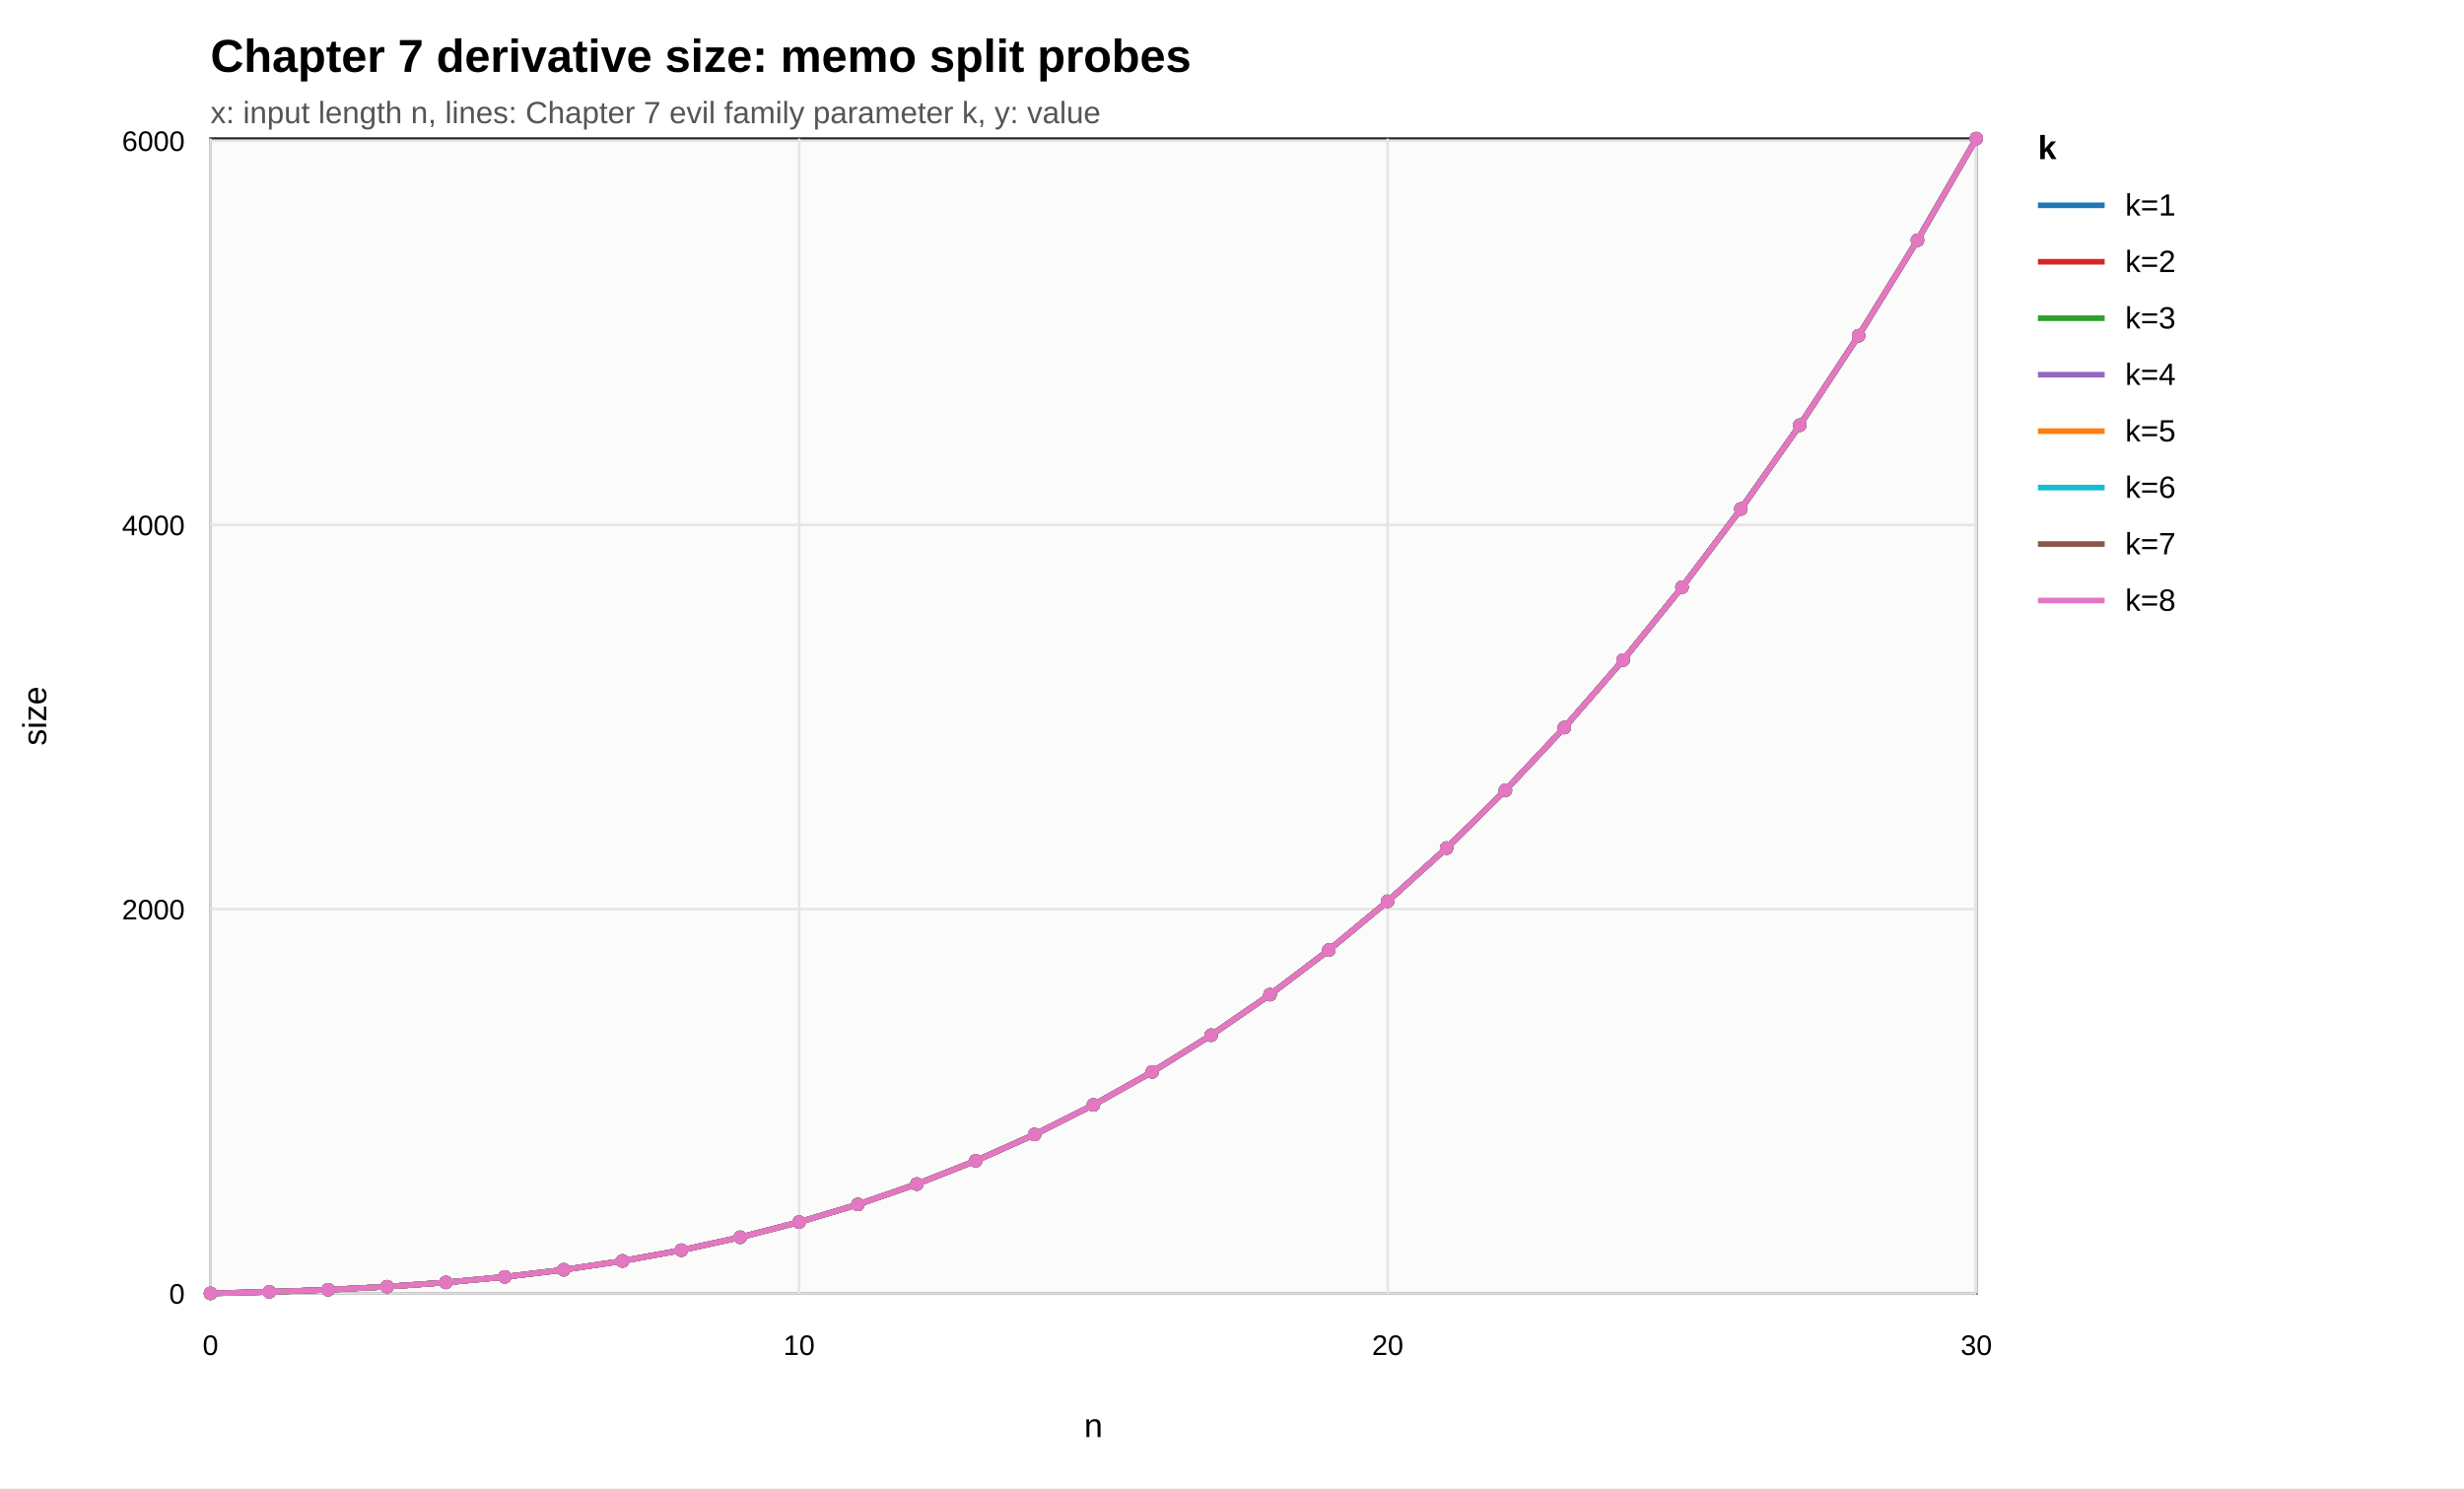
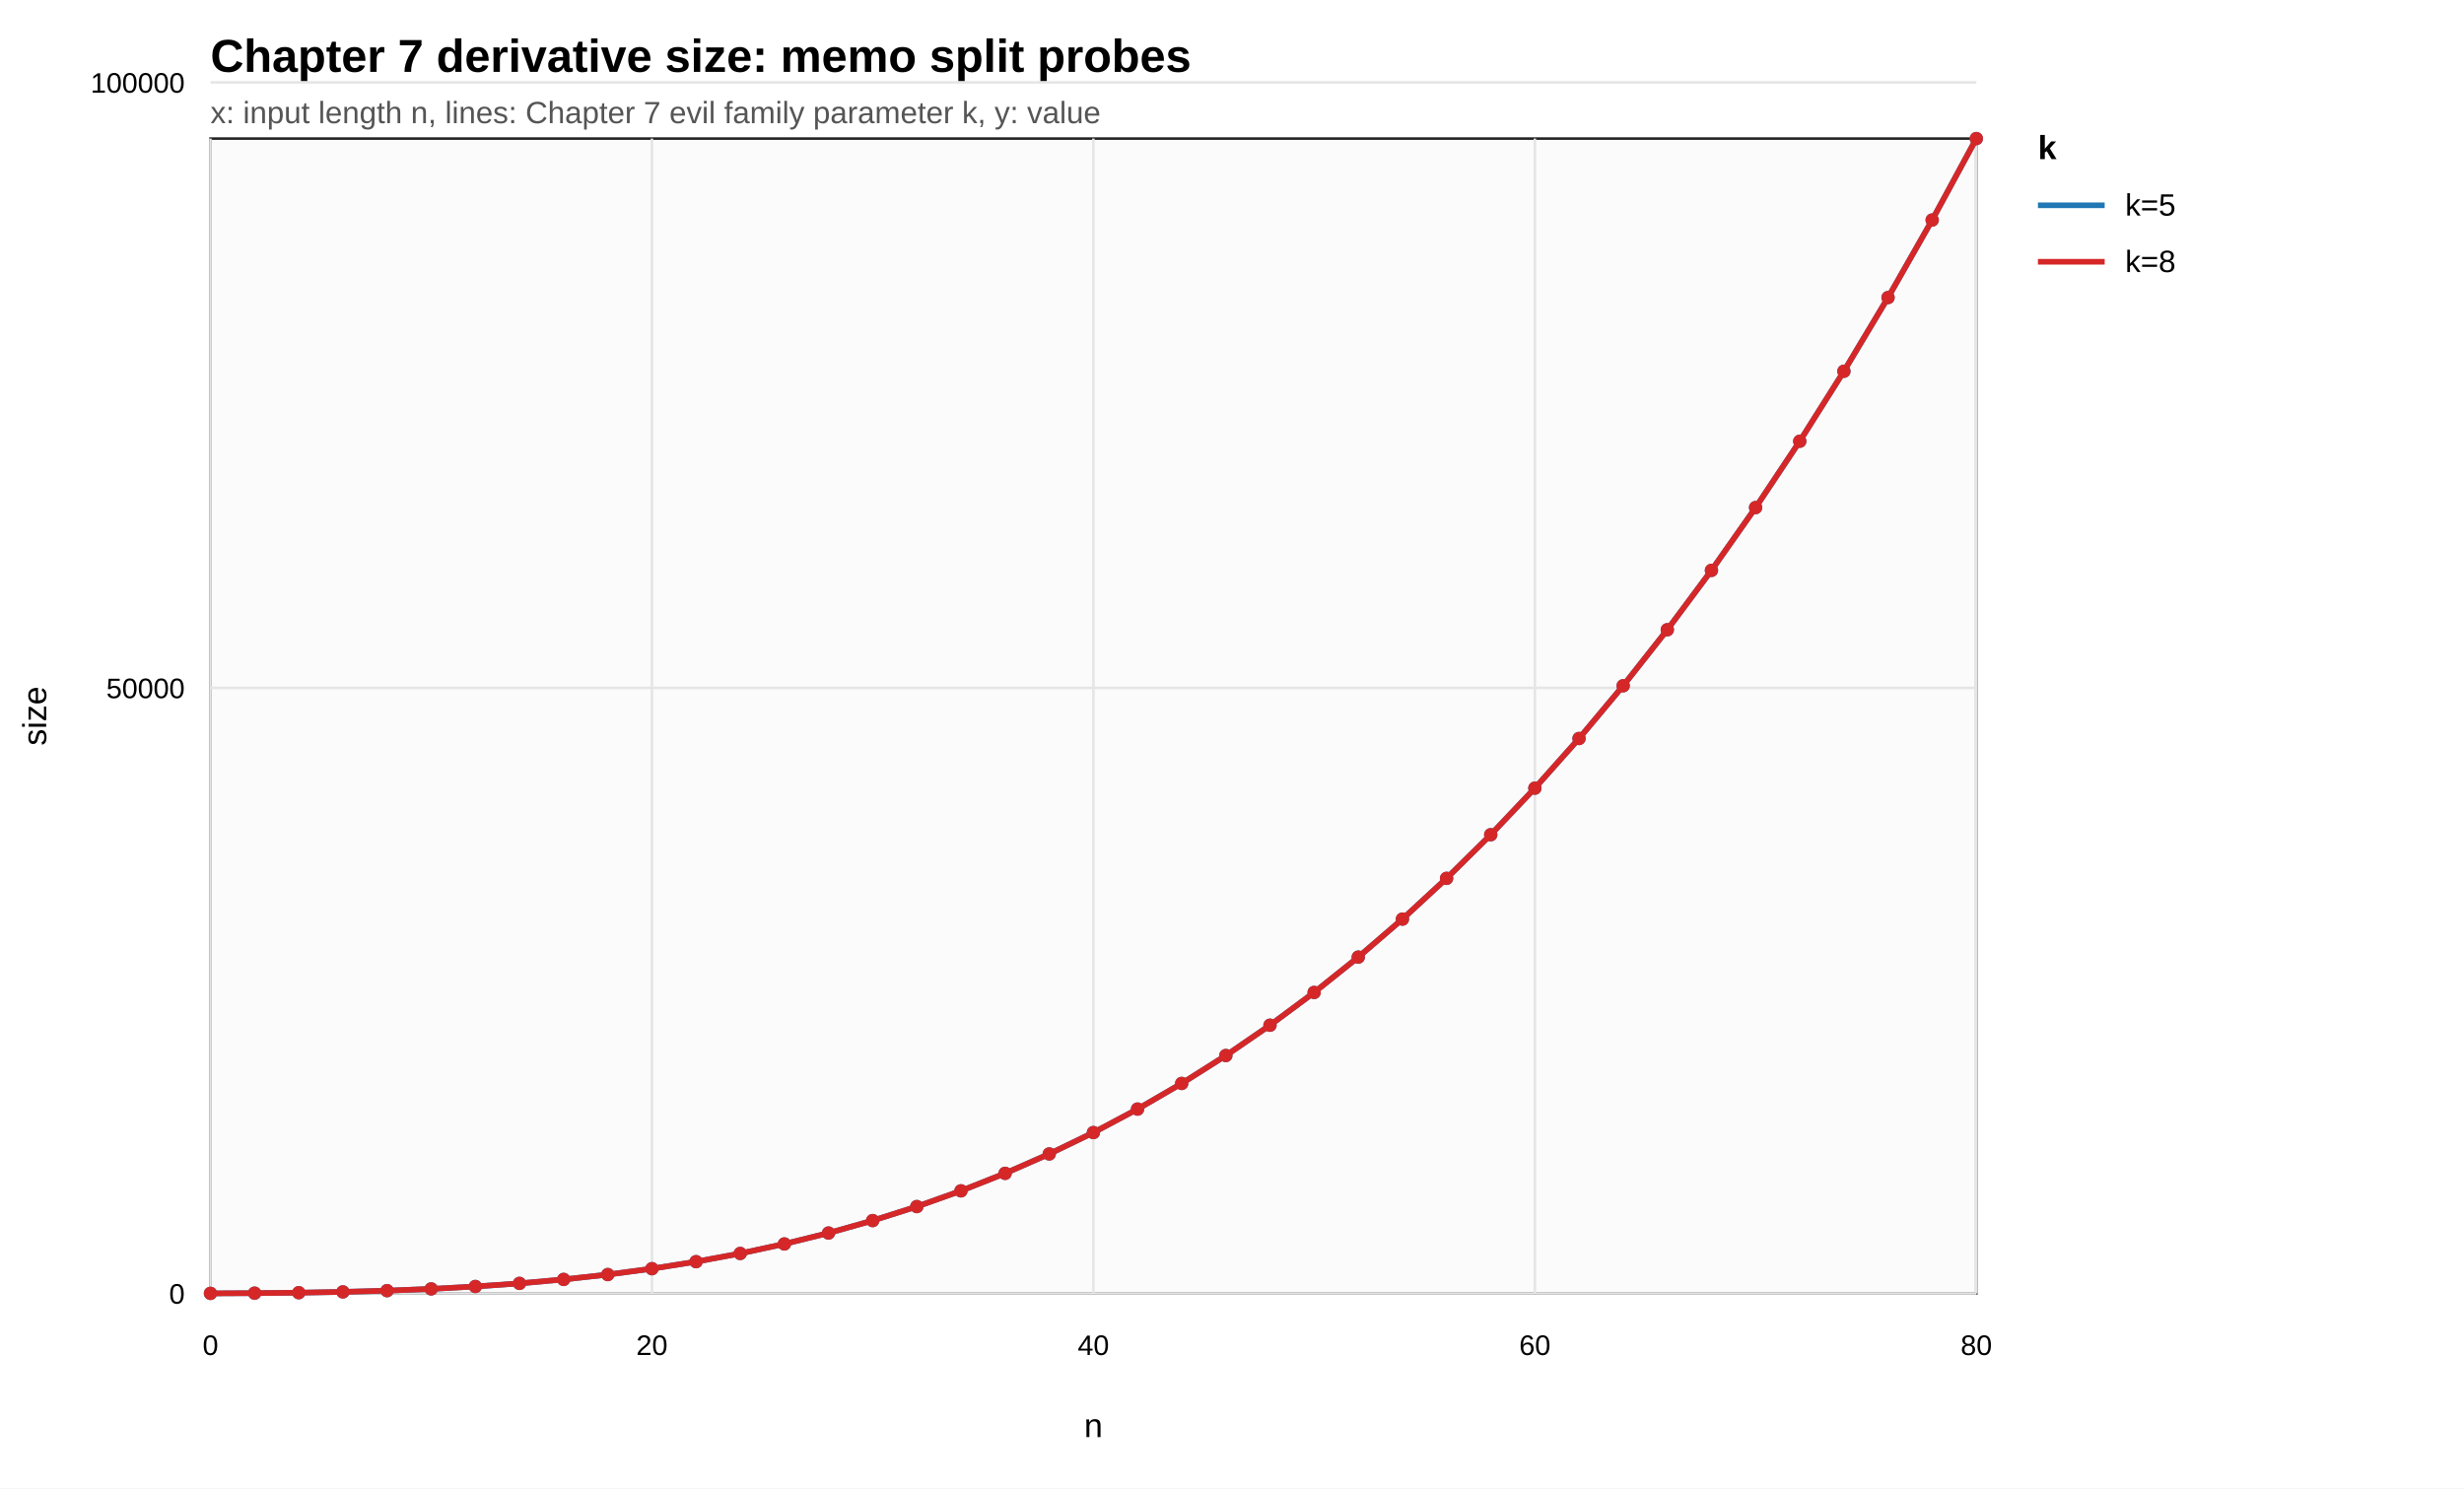
<svg xmlns="http://www.w3.org/2000/svg" width="960" height="580" viewBox="0 0 960 580">
  <rect width="100%" height="100%" fill="#ffffff" />
  <text x="82" y="28" font-family="Arial, sans-serif" font-size="18" font-weight="700">Chapter 7 derivative size: memo split probes</text>
  <text x="82" y="48" font-family="Arial, sans-serif" font-size="12" fill="#555">x: input length n, lines: Chapter 7 evil family parameter k, y: value</text>
  <rect x="82" y="54" width="688" height="450" fill="#fbfbfb" stroke="#222" stroke-width="1" />
  <line x1="82.00" y1="54" x2="82.00" y2="504" stroke="#e5e5e5" stroke-width="1" />
  <text x="82.00" y="528" text-anchor="middle" font-family="Arial, sans-serif" font-size="11">0</text>
-   <line x1="311.33" y1="54" x2="311.33" y2="504" stroke="#e5e5e5" stroke-width="1" />
-   <text x="311.33" y="528" text-anchor="middle" font-family="Arial, sans-serif" font-size="11">10</text>
-   <line x1="540.67" y1="54" x2="540.67" y2="504" stroke="#e5e5e5" stroke-width="1" />
-   <text x="540.67" y="528" text-anchor="middle" font-family="Arial, sans-serif" font-size="11">20</text>
+   <line x1="254.00" y1="54" x2="254.00" y2="504" stroke="#e5e5e5" stroke-width="1" />
+   <text x="254.00" y="528" text-anchor="middle" font-family="Arial, sans-serif" font-size="11">20</text>
+   <line x1="426.00" y1="54" x2="426.00" y2="504" stroke="#e5e5e5" stroke-width="1" />
+   <text x="426.00" y="528" text-anchor="middle" font-family="Arial, sans-serif" font-size="11">40</text>
+   <line x1="598.00" y1="54" x2="598.00" y2="504" stroke="#e5e5e5" stroke-width="1" />
+   <text x="598.00" y="528" text-anchor="middle" font-family="Arial, sans-serif" font-size="11">60</text>
  <line x1="770.00" y1="54" x2="770.00" y2="504" stroke="#e5e5e5" stroke-width="1" />
-   <text x="770.00" y="528" text-anchor="middle" font-family="Arial, sans-serif" font-size="11">30</text>
+   <text x="770.00" y="528" text-anchor="middle" font-family="Arial, sans-serif" font-size="11">80</text>
  <line x1="82" y1="504.00" x2="770" y2="504.00" stroke="#e5e5e5" stroke-width="1" />
  <text x="72" y="508.00" text-anchor="end" font-family="Arial, sans-serif" font-size="11">0</text>
-   <line x1="82" y1="354.27" x2="770" y2="354.27" stroke="#e5e5e5" stroke-width="1" />
-   <text x="72" y="358.27" text-anchor="end" font-family="Arial, sans-serif" font-size="11">2000</text>
-   <line x1="82" y1="204.55" x2="770" y2="204.55" stroke="#e5e5e5" stroke-width="1" />
-   <text x="72" y="208.55" text-anchor="end" font-family="Arial, sans-serif" font-size="11">4000</text>
-   <line x1="82" y1="54.82" x2="770" y2="54.82" stroke="#e5e5e5" stroke-width="1" />
-   <text x="72" y="58.82" text-anchor="end" font-family="Arial, sans-serif" font-size="11">6000</text>
+   <line x1="82" y1="268.05" x2="770" y2="268.05" stroke="#e5e5e5" stroke-width="1" />
+   <text x="72" y="272.05" text-anchor="end" font-family="Arial, sans-serif" font-size="11">50000</text>
+   <line x1="82" y1="32.11" x2="770" y2="32.11" stroke="#e5e5e5" stroke-width="1" />
+   <text x="72" y="36.11" text-anchor="end" font-family="Arial, sans-serif" font-size="11">100000</text>
  <text x="426.00" y="560" text-anchor="middle" font-family="Arial, sans-serif" font-size="13">n</text>
  <text x="18" y="279.00" transform="rotate(-90 18,279.00)" text-anchor="middle" font-family="Arial, sans-serif" font-size="13">size</text>
-   <path d="M82.00,504.00 L104.93,503.40 L127.87,502.58 L150.80,501.38 L173.73,499.73 L196.67,497.56 L219.60,494.79 L242.53,491.35 L265.47,487.16 L288.40,482.14 L311.33,476.23 L334.27,469.34 L357.20,461.40 L380.13,452.34 L403.07,442.09 L426.00,430.56 L448.93,417.68 L471.87,403.38 L494.80,387.59 L517.73,370.22 L540.67,351.21 L563.60,330.47 L586.53,307.93 L609.47,283.53 L632.40,257.18 L655.33,228.80 L678.27,198.34 L701.20,165.70 L724.13,130.81 L747.07,93.60 L770.00,54.00" fill="none" stroke="#1f77b4" stroke-width="2.2" />
+   <path d="M82.00,504.00 L99.20,503.91 L116.40,503.73 L133.60,503.42 L150.80,502.94 L168.00,502.25 L185.20,501.31 L202.40,500.10 L219.60,498.56 L236.80,496.66 L254.00,494.37 L271.20,491.64 L288.40,488.44 L305.60,484.73 L322.80,480.48 L340.00,475.63 L357.20,470.17 L374.40,464.04 L391.60,457.22 L408.80,449.66 L426.00,441.33 L443.20,432.18 L460.40,422.19 L477.60,411.31 L494.80,399.50 L512.00,386.73 L529.20,372.96 L546.40,358.15 L563.60,342.27 L580.80,325.27 L598.00,307.12 L615.20,287.78 L632.40,267.22 L649.60,245.39 L666.80,222.26 L684.00,197.79 L701.20,171.94 L718.40,144.67 L735.60,115.95 L752.80,85.74 L770.00,54.00" fill="none" stroke="#1f77b4" stroke-width="2.2" />
  <circle cx="82.00" cy="504.00" r="2.6" fill="#1f77b4" />
-   <circle cx="104.93" cy="503.40" r="2.6" fill="#1f77b4" />
-   <circle cx="127.87" cy="502.58" r="2.6" fill="#1f77b4" />
-   <circle cx="150.80" cy="501.38" r="2.6" fill="#1f77b4" />
-   <circle cx="173.73" cy="499.73" r="2.6" fill="#1f77b4" />
-   <circle cx="196.67" cy="497.56" r="2.6" fill="#1f77b4" />
-   <circle cx="219.60" cy="494.79" r="2.6" fill="#1f77b4" />
-   <circle cx="242.53" cy="491.35" r="2.6" fill="#1f77b4" />
-   <circle cx="265.47" cy="487.16" r="2.6" fill="#1f77b4" />
-   <circle cx="288.40" cy="482.14" r="2.6" fill="#1f77b4" />
-   <circle cx="311.33" cy="476.23" r="2.6" fill="#1f77b4" />
-   <circle cx="334.27" cy="469.34" r="2.6" fill="#1f77b4" />
-   <circle cx="357.20" cy="461.40" r="2.6" fill="#1f77b4" />
-   <circle cx="380.13" cy="452.34" r="2.6" fill="#1f77b4" />
-   <circle cx="403.07" cy="442.09" r="2.6" fill="#1f77b4" />
-   <circle cx="426.00" cy="430.56" r="2.6" fill="#1f77b4" />
-   <circle cx="448.93" cy="417.68" r="2.6" fill="#1f77b4" />
-   <circle cx="471.87" cy="403.38" r="2.6" fill="#1f77b4" />
-   <circle cx="494.80" cy="387.59" r="2.6" fill="#1f77b4" />
-   <circle cx="517.73" cy="370.22" r="2.6" fill="#1f77b4" />
-   <circle cx="540.67" cy="351.21" r="2.6" fill="#1f77b4" />
-   <circle cx="563.60" cy="330.47" r="2.6" fill="#1f77b4" />
-   <circle cx="586.53" cy="307.93" r="2.6" fill="#1f77b4" />
-   <circle cx="609.47" cy="283.53" r="2.6" fill="#1f77b4" />
-   <circle cx="632.40" cy="257.18" r="2.6" fill="#1f77b4" />
-   <circle cx="655.33" cy="228.80" r="2.6" fill="#1f77b4" />
-   <circle cx="678.27" cy="198.34" r="2.6" fill="#1f77b4" />
-   <circle cx="701.20" cy="165.70" r="2.6" fill="#1f77b4" />
-   <circle cx="724.13" cy="130.81" r="2.6" fill="#1f77b4" />
-   <circle cx="747.07" cy="93.60" r="2.6" fill="#1f77b4" />
+   <circle cx="99.20" cy="503.91" r="2.6" fill="#1f77b4" />
+   <circle cx="116.40" cy="503.73" r="2.6" fill="#1f77b4" />
+   <circle cx="133.60" cy="503.42" r="2.6" fill="#1f77b4" />
+   <circle cx="150.80" cy="502.94" r="2.6" fill="#1f77b4" />
+   <circle cx="168.00" cy="502.25" r="2.6" fill="#1f77b4" />
+   <circle cx="185.20" cy="501.31" r="2.6" fill="#1f77b4" />
+   <circle cx="202.40" cy="500.10" r="2.6" fill="#1f77b4" />
+   <circle cx="219.60" cy="498.56" r="2.6" fill="#1f77b4" />
+   <circle cx="236.80" cy="496.66" r="2.6" fill="#1f77b4" />
+   <circle cx="254.00" cy="494.37" r="2.6" fill="#1f77b4" />
+   <circle cx="271.20" cy="491.64" r="2.6" fill="#1f77b4" />
+   <circle cx="288.40" cy="488.44" r="2.6" fill="#1f77b4" />
+   <circle cx="305.60" cy="484.73" r="2.6" fill="#1f77b4" />
+   <circle cx="322.80" cy="480.48" r="2.6" fill="#1f77b4" />
+   <circle cx="340.00" cy="475.63" r="2.6" fill="#1f77b4" />
+   <circle cx="357.20" cy="470.17" r="2.6" fill="#1f77b4" />
+   <circle cx="374.40" cy="464.04" r="2.6" fill="#1f77b4" />
+   <circle cx="391.60" cy="457.22" r="2.6" fill="#1f77b4" />
+   <circle cx="408.80" cy="449.66" r="2.6" fill="#1f77b4" />
+   <circle cx="426.00" cy="441.33" r="2.6" fill="#1f77b4" />
+   <circle cx="443.20" cy="432.18" r="2.6" fill="#1f77b4" />
+   <circle cx="460.40" cy="422.19" r="2.6" fill="#1f77b4" />
+   <circle cx="477.60" cy="411.31" r="2.6" fill="#1f77b4" />
+   <circle cx="494.80" cy="399.50" r="2.6" fill="#1f77b4" />
+   <circle cx="512.00" cy="386.73" r="2.6" fill="#1f77b4" />
+   <circle cx="529.20" cy="372.96" r="2.6" fill="#1f77b4" />
+   <circle cx="546.40" cy="358.15" r="2.6" fill="#1f77b4" />
+   <circle cx="563.60" cy="342.27" r="2.6" fill="#1f77b4" />
+   <circle cx="580.80" cy="325.27" r="2.6" fill="#1f77b4" />
+   <circle cx="598.00" cy="307.12" r="2.6" fill="#1f77b4" />
+   <circle cx="615.20" cy="287.78" r="2.6" fill="#1f77b4" />
+   <circle cx="632.40" cy="267.22" r="2.6" fill="#1f77b4" />
+   <circle cx="649.60" cy="245.39" r="2.6" fill="#1f77b4" />
+   <circle cx="666.80" cy="222.26" r="2.6" fill="#1f77b4" />
+   <circle cx="684.00" cy="197.79" r="2.6" fill="#1f77b4" />
+   <circle cx="701.20" cy="171.94" r="2.6" fill="#1f77b4" />
+   <circle cx="718.40" cy="144.67" r="2.6" fill="#1f77b4" />
+   <circle cx="735.60" cy="115.95" r="2.6" fill="#1f77b4" />
+   <circle cx="752.80" cy="85.74" r="2.6" fill="#1f77b4" />
  <circle cx="770.00" cy="54.00" r="2.6" fill="#1f77b4" />
-   <path d="M82.00,504.00 L104.93,503.40 L127.87,502.58 L150.80,501.38 L173.73,499.73 L196.67,497.56 L219.60,494.79 L242.53,491.35 L265.47,487.16 L288.40,482.14 L311.33,476.23 L334.27,469.34 L357.20,461.40 L380.13,452.34 L403.07,442.09 L426.00,430.56 L448.93,417.68 L471.87,403.38 L494.80,387.59 L517.73,370.22 L540.67,351.21 L563.60,330.47 L586.53,307.93 L609.47,283.53 L632.40,257.18 L655.33,228.80 L678.27,198.34 L701.20,165.70 L724.13,130.81 L747.07,93.60 L770.00,54.00" fill="none" stroke="#d62728" stroke-width="2.2" />
+   <path d="M82.00,504.00 L99.20,503.91 L116.40,503.73 L133.60,503.42 L150.80,502.94 L168.00,502.25 L185.20,501.31 L202.40,500.10 L219.60,498.56 L236.80,496.66 L254.00,494.37 L271.20,491.64 L288.40,488.44 L305.60,484.73 L322.80,480.48 L340.00,475.63 L357.20,470.17 L374.40,464.04 L391.60,457.22 L408.80,449.66 L426.00,441.33 L443.20,432.18 L460.40,422.19 L477.60,411.31 L494.80,399.50 L512.00,386.73 L529.20,372.96 L546.40,358.15 L563.60,342.27 L580.80,325.27 L598.00,307.12 L615.20,287.78 L632.40,267.22 L649.60,245.39 L666.80,222.26 L684.00,197.79 L701.20,171.94 L718.40,144.67 L735.60,115.95 L752.80,85.74 L770.00,54.00" fill="none" stroke="#d62728" stroke-width="2.2" />
  <circle cx="82.00" cy="504.00" r="2.6" fill="#d62728" />
-   <circle cx="104.93" cy="503.40" r="2.6" fill="#d62728" />
-   <circle cx="127.87" cy="502.58" r="2.6" fill="#d62728" />
-   <circle cx="150.80" cy="501.38" r="2.6" fill="#d62728" />
-   <circle cx="173.73" cy="499.73" r="2.6" fill="#d62728" />
-   <circle cx="196.67" cy="497.56" r="2.6" fill="#d62728" />
-   <circle cx="219.60" cy="494.79" r="2.6" fill="#d62728" />
-   <circle cx="242.53" cy="491.35" r="2.6" fill="#d62728" />
-   <circle cx="265.47" cy="487.16" r="2.6" fill="#d62728" />
-   <circle cx="288.40" cy="482.14" r="2.6" fill="#d62728" />
-   <circle cx="311.33" cy="476.23" r="2.6" fill="#d62728" />
-   <circle cx="334.27" cy="469.34" r="2.6" fill="#d62728" />
-   <circle cx="357.20" cy="461.40" r="2.6" fill="#d62728" />
-   <circle cx="380.13" cy="452.34" r="2.6" fill="#d62728" />
-   <circle cx="403.07" cy="442.09" r="2.6" fill="#d62728" />
-   <circle cx="426.00" cy="430.56" r="2.6" fill="#d62728" />
-   <circle cx="448.93" cy="417.68" r="2.6" fill="#d62728" />
-   <circle cx="471.87" cy="403.38" r="2.6" fill="#d62728" />
-   <circle cx="494.80" cy="387.59" r="2.6" fill="#d62728" />
-   <circle cx="517.73" cy="370.22" r="2.6" fill="#d62728" />
-   <circle cx="540.67" cy="351.21" r="2.6" fill="#d62728" />
-   <circle cx="563.60" cy="330.47" r="2.6" fill="#d62728" />
-   <circle cx="586.53" cy="307.93" r="2.6" fill="#d62728" />
-   <circle cx="609.47" cy="283.53" r="2.6" fill="#d62728" />
-   <circle cx="632.40" cy="257.18" r="2.6" fill="#d62728" />
-   <circle cx="655.33" cy="228.80" r="2.6" fill="#d62728" />
-   <circle cx="678.27" cy="198.34" r="2.6" fill="#d62728" />
-   <circle cx="701.20" cy="165.70" r="2.6" fill="#d62728" />
-   <circle cx="724.13" cy="130.81" r="2.6" fill="#d62728" />
-   <circle cx="747.07" cy="93.60" r="2.6" fill="#d62728" />
+   <circle cx="99.20" cy="503.91" r="2.6" fill="#d62728" />
+   <circle cx="116.40" cy="503.73" r="2.6" fill="#d62728" />
+   <circle cx="133.60" cy="503.42" r="2.6" fill="#d62728" />
+   <circle cx="150.80" cy="502.94" r="2.6" fill="#d62728" />
+   <circle cx="168.00" cy="502.25" r="2.6" fill="#d62728" />
+   <circle cx="185.20" cy="501.31" r="2.6" fill="#d62728" />
+   <circle cx="202.40" cy="500.10" r="2.6" fill="#d62728" />
+   <circle cx="219.60" cy="498.56" r="2.6" fill="#d62728" />
+   <circle cx="236.80" cy="496.66" r="2.6" fill="#d62728" />
+   <circle cx="254.00" cy="494.37" r="2.6" fill="#d62728" />
+   <circle cx="271.20" cy="491.64" r="2.6" fill="#d62728" />
+   <circle cx="288.40" cy="488.44" r="2.6" fill="#d62728" />
+   <circle cx="305.60" cy="484.73" r="2.6" fill="#d62728" />
+   <circle cx="322.80" cy="480.48" r="2.6" fill="#d62728" />
+   <circle cx="340.00" cy="475.63" r="2.6" fill="#d62728" />
+   <circle cx="357.20" cy="470.17" r="2.6" fill="#d62728" />
+   <circle cx="374.40" cy="464.04" r="2.6" fill="#d62728" />
+   <circle cx="391.60" cy="457.22" r="2.6" fill="#d62728" />
+   <circle cx="408.80" cy="449.66" r="2.6" fill="#d62728" />
+   <circle cx="426.00" cy="441.33" r="2.6" fill="#d62728" />
+   <circle cx="443.20" cy="432.18" r="2.6" fill="#d62728" />
+   <circle cx="460.40" cy="422.19" r="2.6" fill="#d62728" />
+   <circle cx="477.60" cy="411.31" r="2.6" fill="#d62728" />
+   <circle cx="494.80" cy="399.50" r="2.6" fill="#d62728" />
+   <circle cx="512.00" cy="386.73" r="2.6" fill="#d62728" />
+   <circle cx="529.20" cy="372.96" r="2.6" fill="#d62728" />
+   <circle cx="546.40" cy="358.15" r="2.6" fill="#d62728" />
+   <circle cx="563.60" cy="342.27" r="2.6" fill="#d62728" />
+   <circle cx="580.80" cy="325.27" r="2.6" fill="#d62728" />
+   <circle cx="598.00" cy="307.12" r="2.6" fill="#d62728" />
+   <circle cx="615.20" cy="287.78" r="2.6" fill="#d62728" />
+   <circle cx="632.40" cy="267.22" r="2.6" fill="#d62728" />
+   <circle cx="649.60" cy="245.39" r="2.6" fill="#d62728" />
+   <circle cx="666.80" cy="222.26" r="2.6" fill="#d62728" />
+   <circle cx="684.00" cy="197.79" r="2.6" fill="#d62728" />
+   <circle cx="701.20" cy="171.94" r="2.6" fill="#d62728" />
+   <circle cx="718.40" cy="144.67" r="2.6" fill="#d62728" />
+   <circle cx="735.60" cy="115.95" r="2.6" fill="#d62728" />
+   <circle cx="752.80" cy="85.74" r="2.6" fill="#d62728" />
  <circle cx="770.00" cy="54.00" r="2.6" fill="#d62728" />
-   <path d="M82.00,504.00 L104.93,503.40 L127.87,502.58 L150.80,501.38 L173.73,499.73 L196.67,497.56 L219.60,494.79 L242.53,491.35 L265.47,487.16 L288.40,482.14 L311.33,476.23 L334.27,469.34 L357.20,461.40 L380.13,452.34 L403.07,442.09 L426.00,430.56 L448.93,417.68 L471.87,403.38 L494.80,387.59 L517.73,370.22 L540.67,351.21 L563.60,330.47 L586.53,307.93 L609.47,283.53 L632.40,257.18 L655.33,228.80 L678.27,198.34 L701.20,165.70 L724.13,130.81 L747.07,93.60 L770.00,54.00" fill="none" stroke="#2ca02c" stroke-width="2.2" />
-   <circle cx="82.00" cy="504.00" r="2.6" fill="#2ca02c" />
-   <circle cx="104.93" cy="503.40" r="2.6" fill="#2ca02c" />
-   <circle cx="127.87" cy="502.58" r="2.6" fill="#2ca02c" />
-   <circle cx="150.80" cy="501.38" r="2.6" fill="#2ca02c" />
-   <circle cx="173.73" cy="499.73" r="2.6" fill="#2ca02c" />
-   <circle cx="196.67" cy="497.56" r="2.6" fill="#2ca02c" />
-   <circle cx="219.60" cy="494.79" r="2.6" fill="#2ca02c" />
-   <circle cx="242.53" cy="491.35" r="2.6" fill="#2ca02c" />
-   <circle cx="265.47" cy="487.16" r="2.6" fill="#2ca02c" />
-   <circle cx="288.40" cy="482.14" r="2.6" fill="#2ca02c" />
-   <circle cx="311.33" cy="476.23" r="2.6" fill="#2ca02c" />
-   <circle cx="334.27" cy="469.34" r="2.6" fill="#2ca02c" />
-   <circle cx="357.20" cy="461.40" r="2.6" fill="#2ca02c" />
-   <circle cx="380.13" cy="452.34" r="2.6" fill="#2ca02c" />
-   <circle cx="403.07" cy="442.09" r="2.6" fill="#2ca02c" />
-   <circle cx="426.00" cy="430.56" r="2.6" fill="#2ca02c" />
-   <circle cx="448.93" cy="417.68" r="2.6" fill="#2ca02c" />
-   <circle cx="471.87" cy="403.38" r="2.6" fill="#2ca02c" />
-   <circle cx="494.80" cy="387.59" r="2.6" fill="#2ca02c" />
-   <circle cx="517.73" cy="370.22" r="2.6" fill="#2ca02c" />
-   <circle cx="540.67" cy="351.21" r="2.6" fill="#2ca02c" />
-   <circle cx="563.60" cy="330.47" r="2.6" fill="#2ca02c" />
-   <circle cx="586.53" cy="307.93" r="2.6" fill="#2ca02c" />
-   <circle cx="609.47" cy="283.53" r="2.6" fill="#2ca02c" />
-   <circle cx="632.40" cy="257.18" r="2.6" fill="#2ca02c" />
-   <circle cx="655.33" cy="228.80" r="2.6" fill="#2ca02c" />
-   <circle cx="678.27" cy="198.34" r="2.6" fill="#2ca02c" />
-   <circle cx="701.20" cy="165.70" r="2.6" fill="#2ca02c" />
-   <circle cx="724.13" cy="130.81" r="2.6" fill="#2ca02c" />
-   <circle cx="747.07" cy="93.60" r="2.6" fill="#2ca02c" />
-   <circle cx="770.00" cy="54.00" r="2.6" fill="#2ca02c" />
-   <path d="M82.00,504.00 L104.93,503.40 L127.87,502.58 L150.80,501.38 L173.73,499.73 L196.67,497.56 L219.60,494.79 L242.53,491.35 L265.47,487.16 L288.40,482.14 L311.33,476.23 L334.27,469.34 L357.20,461.40 L380.13,452.34 L403.07,442.09 L426.00,430.56 L448.93,417.68 L471.87,403.38 L494.80,387.59 L517.73,370.22 L540.67,351.21 L563.60,330.47 L586.53,307.93 L609.47,283.53 L632.40,257.18 L655.33,228.80 L678.27,198.34 L701.20,165.70 L724.13,130.81 L747.07,93.60 L770.00,54.00" fill="none" stroke="#9467bd" stroke-width="2.2" />
-   <circle cx="82.00" cy="504.00" r="2.6" fill="#9467bd" />
-   <circle cx="104.93" cy="503.40" r="2.6" fill="#9467bd" />
-   <circle cx="127.87" cy="502.58" r="2.6" fill="#9467bd" />
-   <circle cx="150.80" cy="501.38" r="2.6" fill="#9467bd" />
-   <circle cx="173.73" cy="499.73" r="2.6" fill="#9467bd" />
-   <circle cx="196.67" cy="497.56" r="2.6" fill="#9467bd" />
-   <circle cx="219.60" cy="494.79" r="2.6" fill="#9467bd" />
-   <circle cx="242.53" cy="491.35" r="2.6" fill="#9467bd" />
-   <circle cx="265.47" cy="487.16" r="2.6" fill="#9467bd" />
-   <circle cx="288.40" cy="482.14" r="2.6" fill="#9467bd" />
-   <circle cx="311.33" cy="476.23" r="2.6" fill="#9467bd" />
-   <circle cx="334.27" cy="469.34" r="2.6" fill="#9467bd" />
-   <circle cx="357.20" cy="461.40" r="2.6" fill="#9467bd" />
-   <circle cx="380.13" cy="452.34" r="2.6" fill="#9467bd" />
-   <circle cx="403.07" cy="442.09" r="2.6" fill="#9467bd" />
-   <circle cx="426.00" cy="430.56" r="2.6" fill="#9467bd" />
-   <circle cx="448.93" cy="417.68" r="2.6" fill="#9467bd" />
-   <circle cx="471.87" cy="403.38" r="2.6" fill="#9467bd" />
-   <circle cx="494.80" cy="387.59" r="2.6" fill="#9467bd" />
-   <circle cx="517.73" cy="370.22" r="2.6" fill="#9467bd" />
-   <circle cx="540.67" cy="351.21" r="2.6" fill="#9467bd" />
-   <circle cx="563.60" cy="330.47" r="2.6" fill="#9467bd" />
-   <circle cx="586.53" cy="307.93" r="2.6" fill="#9467bd" />
-   <circle cx="609.47" cy="283.53" r="2.6" fill="#9467bd" />
-   <circle cx="632.40" cy="257.18" r="2.6" fill="#9467bd" />
-   <circle cx="655.33" cy="228.80" r="2.6" fill="#9467bd" />
-   <circle cx="678.27" cy="198.34" r="2.6" fill="#9467bd" />
-   <circle cx="701.20" cy="165.70" r="2.6" fill="#9467bd" />
-   <circle cx="724.13" cy="130.81" r="2.6" fill="#9467bd" />
-   <circle cx="747.07" cy="93.60" r="2.6" fill="#9467bd" />
-   <circle cx="770.00" cy="54.00" r="2.6" fill="#9467bd" />
-   <path d="M82.00,504.00 L104.93,503.40 L127.87,502.58 L150.80,501.38 L173.73,499.73 L196.67,497.56 L219.60,494.79 L242.53,491.35 L265.47,487.16 L288.40,482.14 L311.33,476.23 L334.27,469.34 L357.20,461.40 L380.13,452.34 L403.07,442.09 L426.00,430.56 L448.93,417.68 L471.87,403.38 L494.80,387.59 L517.73,370.22 L540.67,351.21 L563.60,330.47 L586.53,307.93 L609.47,283.53 L632.40,257.18 L655.33,228.80 L678.27,198.34 L701.20,165.70 L724.13,130.81 L747.07,93.60 L770.00,54.00" fill="none" stroke="#ff7f0e" stroke-width="2.2" />
-   <circle cx="82.00" cy="504.00" r="2.6" fill="#ff7f0e" />
-   <circle cx="104.93" cy="503.40" r="2.6" fill="#ff7f0e" />
-   <circle cx="127.87" cy="502.58" r="2.6" fill="#ff7f0e" />
-   <circle cx="150.80" cy="501.38" r="2.6" fill="#ff7f0e" />
-   <circle cx="173.73" cy="499.73" r="2.6" fill="#ff7f0e" />
-   <circle cx="196.67" cy="497.56" r="2.6" fill="#ff7f0e" />
-   <circle cx="219.60" cy="494.79" r="2.6" fill="#ff7f0e" />
-   <circle cx="242.53" cy="491.35" r="2.6" fill="#ff7f0e" />
-   <circle cx="265.47" cy="487.16" r="2.6" fill="#ff7f0e" />
-   <circle cx="288.40" cy="482.14" r="2.6" fill="#ff7f0e" />
-   <circle cx="311.33" cy="476.23" r="2.6" fill="#ff7f0e" />
-   <circle cx="334.27" cy="469.34" r="2.6" fill="#ff7f0e" />
-   <circle cx="357.20" cy="461.40" r="2.6" fill="#ff7f0e" />
-   <circle cx="380.13" cy="452.34" r="2.6" fill="#ff7f0e" />
-   <circle cx="403.07" cy="442.09" r="2.6" fill="#ff7f0e" />
-   <circle cx="426.00" cy="430.56" r="2.6" fill="#ff7f0e" />
-   <circle cx="448.93" cy="417.68" r="2.6" fill="#ff7f0e" />
-   <circle cx="471.87" cy="403.38" r="2.6" fill="#ff7f0e" />
-   <circle cx="494.80" cy="387.59" r="2.6" fill="#ff7f0e" />
-   <circle cx="517.73" cy="370.22" r="2.6" fill="#ff7f0e" />
-   <circle cx="540.67" cy="351.21" r="2.6" fill="#ff7f0e" />
-   <circle cx="563.60" cy="330.47" r="2.6" fill="#ff7f0e" />
-   <circle cx="586.53" cy="307.93" r="2.6" fill="#ff7f0e" />
-   <circle cx="609.47" cy="283.53" r="2.6" fill="#ff7f0e" />
-   <circle cx="632.40" cy="257.18" r="2.6" fill="#ff7f0e" />
-   <circle cx="655.33" cy="228.80" r="2.6" fill="#ff7f0e" />
-   <circle cx="678.27" cy="198.34" r="2.6" fill="#ff7f0e" />
-   <circle cx="701.20" cy="165.70" r="2.6" fill="#ff7f0e" />
-   <circle cx="724.13" cy="130.81" r="2.6" fill="#ff7f0e" />
-   <circle cx="747.07" cy="93.60" r="2.6" fill="#ff7f0e" />
-   <circle cx="770.00" cy="54.00" r="2.6" fill="#ff7f0e" />
-   <path d="M82.00,504.00 L104.93,503.40 L127.87,502.58 L150.80,501.38 L173.73,499.73 L196.67,497.56 L219.60,494.79 L242.53,491.35 L265.47,487.16 L288.40,482.14 L311.33,476.23 L334.27,469.34 L357.20,461.40 L380.13,452.34 L403.07,442.09 L426.00,430.56 L448.93,417.68 L471.87,403.38 L494.80,387.59 L517.73,370.22 L540.67,351.21 L563.60,330.47 L586.53,307.93 L609.47,283.53 L632.40,257.18 L655.33,228.80 L678.27,198.34 L701.20,165.70 L724.13,130.81 L747.07,93.60 L770.00,54.00" fill="none" stroke="#17becf" stroke-width="2.2" />
-   <circle cx="82.00" cy="504.00" r="2.6" fill="#17becf" />
-   <circle cx="104.93" cy="503.40" r="2.6" fill="#17becf" />
-   <circle cx="127.87" cy="502.58" r="2.6" fill="#17becf" />
-   <circle cx="150.80" cy="501.38" r="2.6" fill="#17becf" />
-   <circle cx="173.73" cy="499.73" r="2.6" fill="#17becf" />
-   <circle cx="196.67" cy="497.56" r="2.6" fill="#17becf" />
-   <circle cx="219.60" cy="494.79" r="2.6" fill="#17becf" />
-   <circle cx="242.53" cy="491.35" r="2.6" fill="#17becf" />
-   <circle cx="265.47" cy="487.16" r="2.6" fill="#17becf" />
-   <circle cx="288.40" cy="482.14" r="2.6" fill="#17becf" />
-   <circle cx="311.33" cy="476.23" r="2.6" fill="#17becf" />
-   <circle cx="334.27" cy="469.34" r="2.6" fill="#17becf" />
-   <circle cx="357.20" cy="461.40" r="2.6" fill="#17becf" />
-   <circle cx="380.13" cy="452.34" r="2.6" fill="#17becf" />
-   <circle cx="403.07" cy="442.09" r="2.6" fill="#17becf" />
-   <circle cx="426.00" cy="430.56" r="2.6" fill="#17becf" />
-   <circle cx="448.93" cy="417.68" r="2.6" fill="#17becf" />
-   <circle cx="471.87" cy="403.38" r="2.6" fill="#17becf" />
-   <circle cx="494.80" cy="387.59" r="2.6" fill="#17becf" />
-   <circle cx="517.73" cy="370.22" r="2.6" fill="#17becf" />
-   <circle cx="540.67" cy="351.21" r="2.6" fill="#17becf" />
-   <circle cx="563.60" cy="330.47" r="2.6" fill="#17becf" />
-   <circle cx="586.53" cy="307.93" r="2.6" fill="#17becf" />
-   <circle cx="609.47" cy="283.53" r="2.6" fill="#17becf" />
-   <circle cx="632.40" cy="257.18" r="2.6" fill="#17becf" />
-   <circle cx="655.33" cy="228.80" r="2.6" fill="#17becf" />
-   <circle cx="678.27" cy="198.34" r="2.6" fill="#17becf" />
-   <circle cx="701.20" cy="165.70" r="2.6" fill="#17becf" />
-   <circle cx="724.13" cy="130.81" r="2.6" fill="#17becf" />
-   <circle cx="747.07" cy="93.60" r="2.6" fill="#17becf" />
-   <circle cx="770.00" cy="54.00" r="2.6" fill="#17becf" />
-   <path d="M82.00,504.00 L104.93,503.40 L127.87,502.58 L150.80,501.38 L173.73,499.73 L196.67,497.56 L219.60,494.79 L242.53,491.35 L265.47,487.16 L288.40,482.14 L311.33,476.23 L334.27,469.34 L357.20,461.40 L380.13,452.34 L403.07,442.09 L426.00,430.56 L448.93,417.68 L471.87,403.38 L494.80,387.59 L517.73,370.22 L540.67,351.21 L563.60,330.47 L586.53,307.93 L609.47,283.53 L632.40,257.18 L655.33,228.80 L678.27,198.34 L701.20,165.70 L724.13,130.81 L747.07,93.60 L770.00,54.00" fill="none" stroke="#8c564b" stroke-width="2.2" />
-   <circle cx="82.00" cy="504.00" r="2.6" fill="#8c564b" />
-   <circle cx="104.93" cy="503.40" r="2.6" fill="#8c564b" />
-   <circle cx="127.87" cy="502.58" r="2.6" fill="#8c564b" />
-   <circle cx="150.80" cy="501.38" r="2.6" fill="#8c564b" />
-   <circle cx="173.73" cy="499.73" r="2.6" fill="#8c564b" />
-   <circle cx="196.67" cy="497.56" r="2.6" fill="#8c564b" />
-   <circle cx="219.60" cy="494.79" r="2.6" fill="#8c564b" />
-   <circle cx="242.53" cy="491.35" r="2.6" fill="#8c564b" />
-   <circle cx="265.47" cy="487.16" r="2.6" fill="#8c564b" />
-   <circle cx="288.40" cy="482.14" r="2.6" fill="#8c564b" />
-   <circle cx="311.33" cy="476.23" r="2.6" fill="#8c564b" />
-   <circle cx="334.27" cy="469.34" r="2.6" fill="#8c564b" />
-   <circle cx="357.20" cy="461.40" r="2.6" fill="#8c564b" />
-   <circle cx="380.13" cy="452.34" r="2.6" fill="#8c564b" />
-   <circle cx="403.07" cy="442.09" r="2.6" fill="#8c564b" />
-   <circle cx="426.00" cy="430.56" r="2.6" fill="#8c564b" />
-   <circle cx="448.93" cy="417.68" r="2.6" fill="#8c564b" />
-   <circle cx="471.87" cy="403.38" r="2.6" fill="#8c564b" />
-   <circle cx="494.80" cy="387.59" r="2.6" fill="#8c564b" />
-   <circle cx="517.73" cy="370.22" r="2.6" fill="#8c564b" />
-   <circle cx="540.67" cy="351.21" r="2.6" fill="#8c564b" />
-   <circle cx="563.60" cy="330.47" r="2.6" fill="#8c564b" />
-   <circle cx="586.53" cy="307.93" r="2.6" fill="#8c564b" />
-   <circle cx="609.47" cy="283.53" r="2.6" fill="#8c564b" />
-   <circle cx="632.40" cy="257.18" r="2.6" fill="#8c564b" />
-   <circle cx="655.33" cy="228.80" r="2.6" fill="#8c564b" />
-   <circle cx="678.27" cy="198.34" r="2.6" fill="#8c564b" />
-   <circle cx="701.20" cy="165.70" r="2.6" fill="#8c564b" />
-   <circle cx="724.13" cy="130.81" r="2.6" fill="#8c564b" />
-   <circle cx="747.07" cy="93.60" r="2.6" fill="#8c564b" />
-   <circle cx="770.00" cy="54.00" r="2.6" fill="#8c564b" />
-   <path d="M82.00,504.00 L104.93,503.40 L127.87,502.58 L150.80,501.38 L173.73,499.73 L196.67,497.56 L219.60,494.79 L242.53,491.35 L265.47,487.16 L288.40,482.14 L311.33,476.23 L334.27,469.34 L357.20,461.40 L380.13,452.34 L403.07,442.09 L426.00,430.56 L448.93,417.68 L471.87,403.38 L494.80,387.59 L517.73,370.22 L540.67,351.21 L563.60,330.47 L586.53,307.93 L609.47,283.53 L632.40,257.18 L655.33,228.80 L678.27,198.34 L701.20,165.70 L724.13,130.81 L747.07,93.60 L770.00,54.00" fill="none" stroke="#e377c2" stroke-width="2.2" />
-   <circle cx="82.00" cy="504.00" r="2.6" fill="#e377c2" />
-   <circle cx="104.93" cy="503.40" r="2.6" fill="#e377c2" />
-   <circle cx="127.87" cy="502.58" r="2.6" fill="#e377c2" />
-   <circle cx="150.80" cy="501.38" r="2.6" fill="#e377c2" />
-   <circle cx="173.73" cy="499.73" r="2.6" fill="#e377c2" />
-   <circle cx="196.67" cy="497.56" r="2.6" fill="#e377c2" />
-   <circle cx="219.60" cy="494.79" r="2.6" fill="#e377c2" />
-   <circle cx="242.53" cy="491.35" r="2.6" fill="#e377c2" />
-   <circle cx="265.47" cy="487.16" r="2.6" fill="#e377c2" />
-   <circle cx="288.40" cy="482.14" r="2.6" fill="#e377c2" />
-   <circle cx="311.33" cy="476.23" r="2.6" fill="#e377c2" />
-   <circle cx="334.27" cy="469.34" r="2.6" fill="#e377c2" />
-   <circle cx="357.20" cy="461.40" r="2.6" fill="#e377c2" />
-   <circle cx="380.13" cy="452.34" r="2.6" fill="#e377c2" />
-   <circle cx="403.07" cy="442.09" r="2.6" fill="#e377c2" />
-   <circle cx="426.00" cy="430.56" r="2.6" fill="#e377c2" />
-   <circle cx="448.93" cy="417.68" r="2.6" fill="#e377c2" />
-   <circle cx="471.87" cy="403.38" r="2.6" fill="#e377c2" />
-   <circle cx="494.80" cy="387.59" r="2.6" fill="#e377c2" />
-   <circle cx="517.73" cy="370.22" r="2.6" fill="#e377c2" />
-   <circle cx="540.67" cy="351.21" r="2.6" fill="#e377c2" />
-   <circle cx="563.60" cy="330.47" r="2.6" fill="#e377c2" />
-   <circle cx="586.53" cy="307.93" r="2.6" fill="#e377c2" />
-   <circle cx="609.47" cy="283.53" r="2.6" fill="#e377c2" />
-   <circle cx="632.40" cy="257.18" r="2.6" fill="#e377c2" />
-   <circle cx="655.33" cy="228.80" r="2.6" fill="#e377c2" />
-   <circle cx="678.27" cy="198.34" r="2.6" fill="#e377c2" />
-   <circle cx="701.20" cy="165.70" r="2.6" fill="#e377c2" />
-   <circle cx="724.13" cy="130.81" r="2.6" fill="#e377c2" />
-   <circle cx="747.07" cy="93.60" r="2.6" fill="#e377c2" />
-   <circle cx="770.00" cy="54.00" r="2.6" fill="#e377c2" />
  <text x="794" y="62" font-family="Arial, sans-serif" font-size="13" font-weight="700">k</text>
  <line x1="794" y1="80" x2="820" y2="80" stroke="#1f77b4" stroke-width="2.2" />
-   <text x="828" y="84" font-family="Arial, sans-serif" font-size="12">k=1</text>
+   <text x="828" y="84" font-family="Arial, sans-serif" font-size="12">k=5</text>
  <line x1="794" y1="102" x2="820" y2="102" stroke="#d62728" stroke-width="2.2" />
-   <text x="828" y="106" font-family="Arial, sans-serif" font-size="12">k=2</text>
-   <line x1="794" y1="124" x2="820" y2="124" stroke="#2ca02c" stroke-width="2.2" />
-   <text x="828" y="128" font-family="Arial, sans-serif" font-size="12">k=3</text>
-   <line x1="794" y1="146" x2="820" y2="146" stroke="#9467bd" stroke-width="2.2" />
-   <text x="828" y="150" font-family="Arial, sans-serif" font-size="12">k=4</text>
-   <line x1="794" y1="168" x2="820" y2="168" stroke="#ff7f0e" stroke-width="2.2" />
-   <text x="828" y="172" font-family="Arial, sans-serif" font-size="12">k=5</text>
-   <line x1="794" y1="190" x2="820" y2="190" stroke="#17becf" stroke-width="2.2" />
-   <text x="828" y="194" font-family="Arial, sans-serif" font-size="12">k=6</text>
-   <line x1="794" y1="212" x2="820" y2="212" stroke="#8c564b" stroke-width="2.2" />
-   <text x="828" y="216" font-family="Arial, sans-serif" font-size="12">k=7</text>
-   <line x1="794" y1="234" x2="820" y2="234" stroke="#e377c2" stroke-width="2.2" />
-   <text x="828" y="238" font-family="Arial, sans-serif" font-size="12">k=8</text>
+   <text x="828" y="106" font-family="Arial, sans-serif" font-size="12">k=8</text>
</svg>
